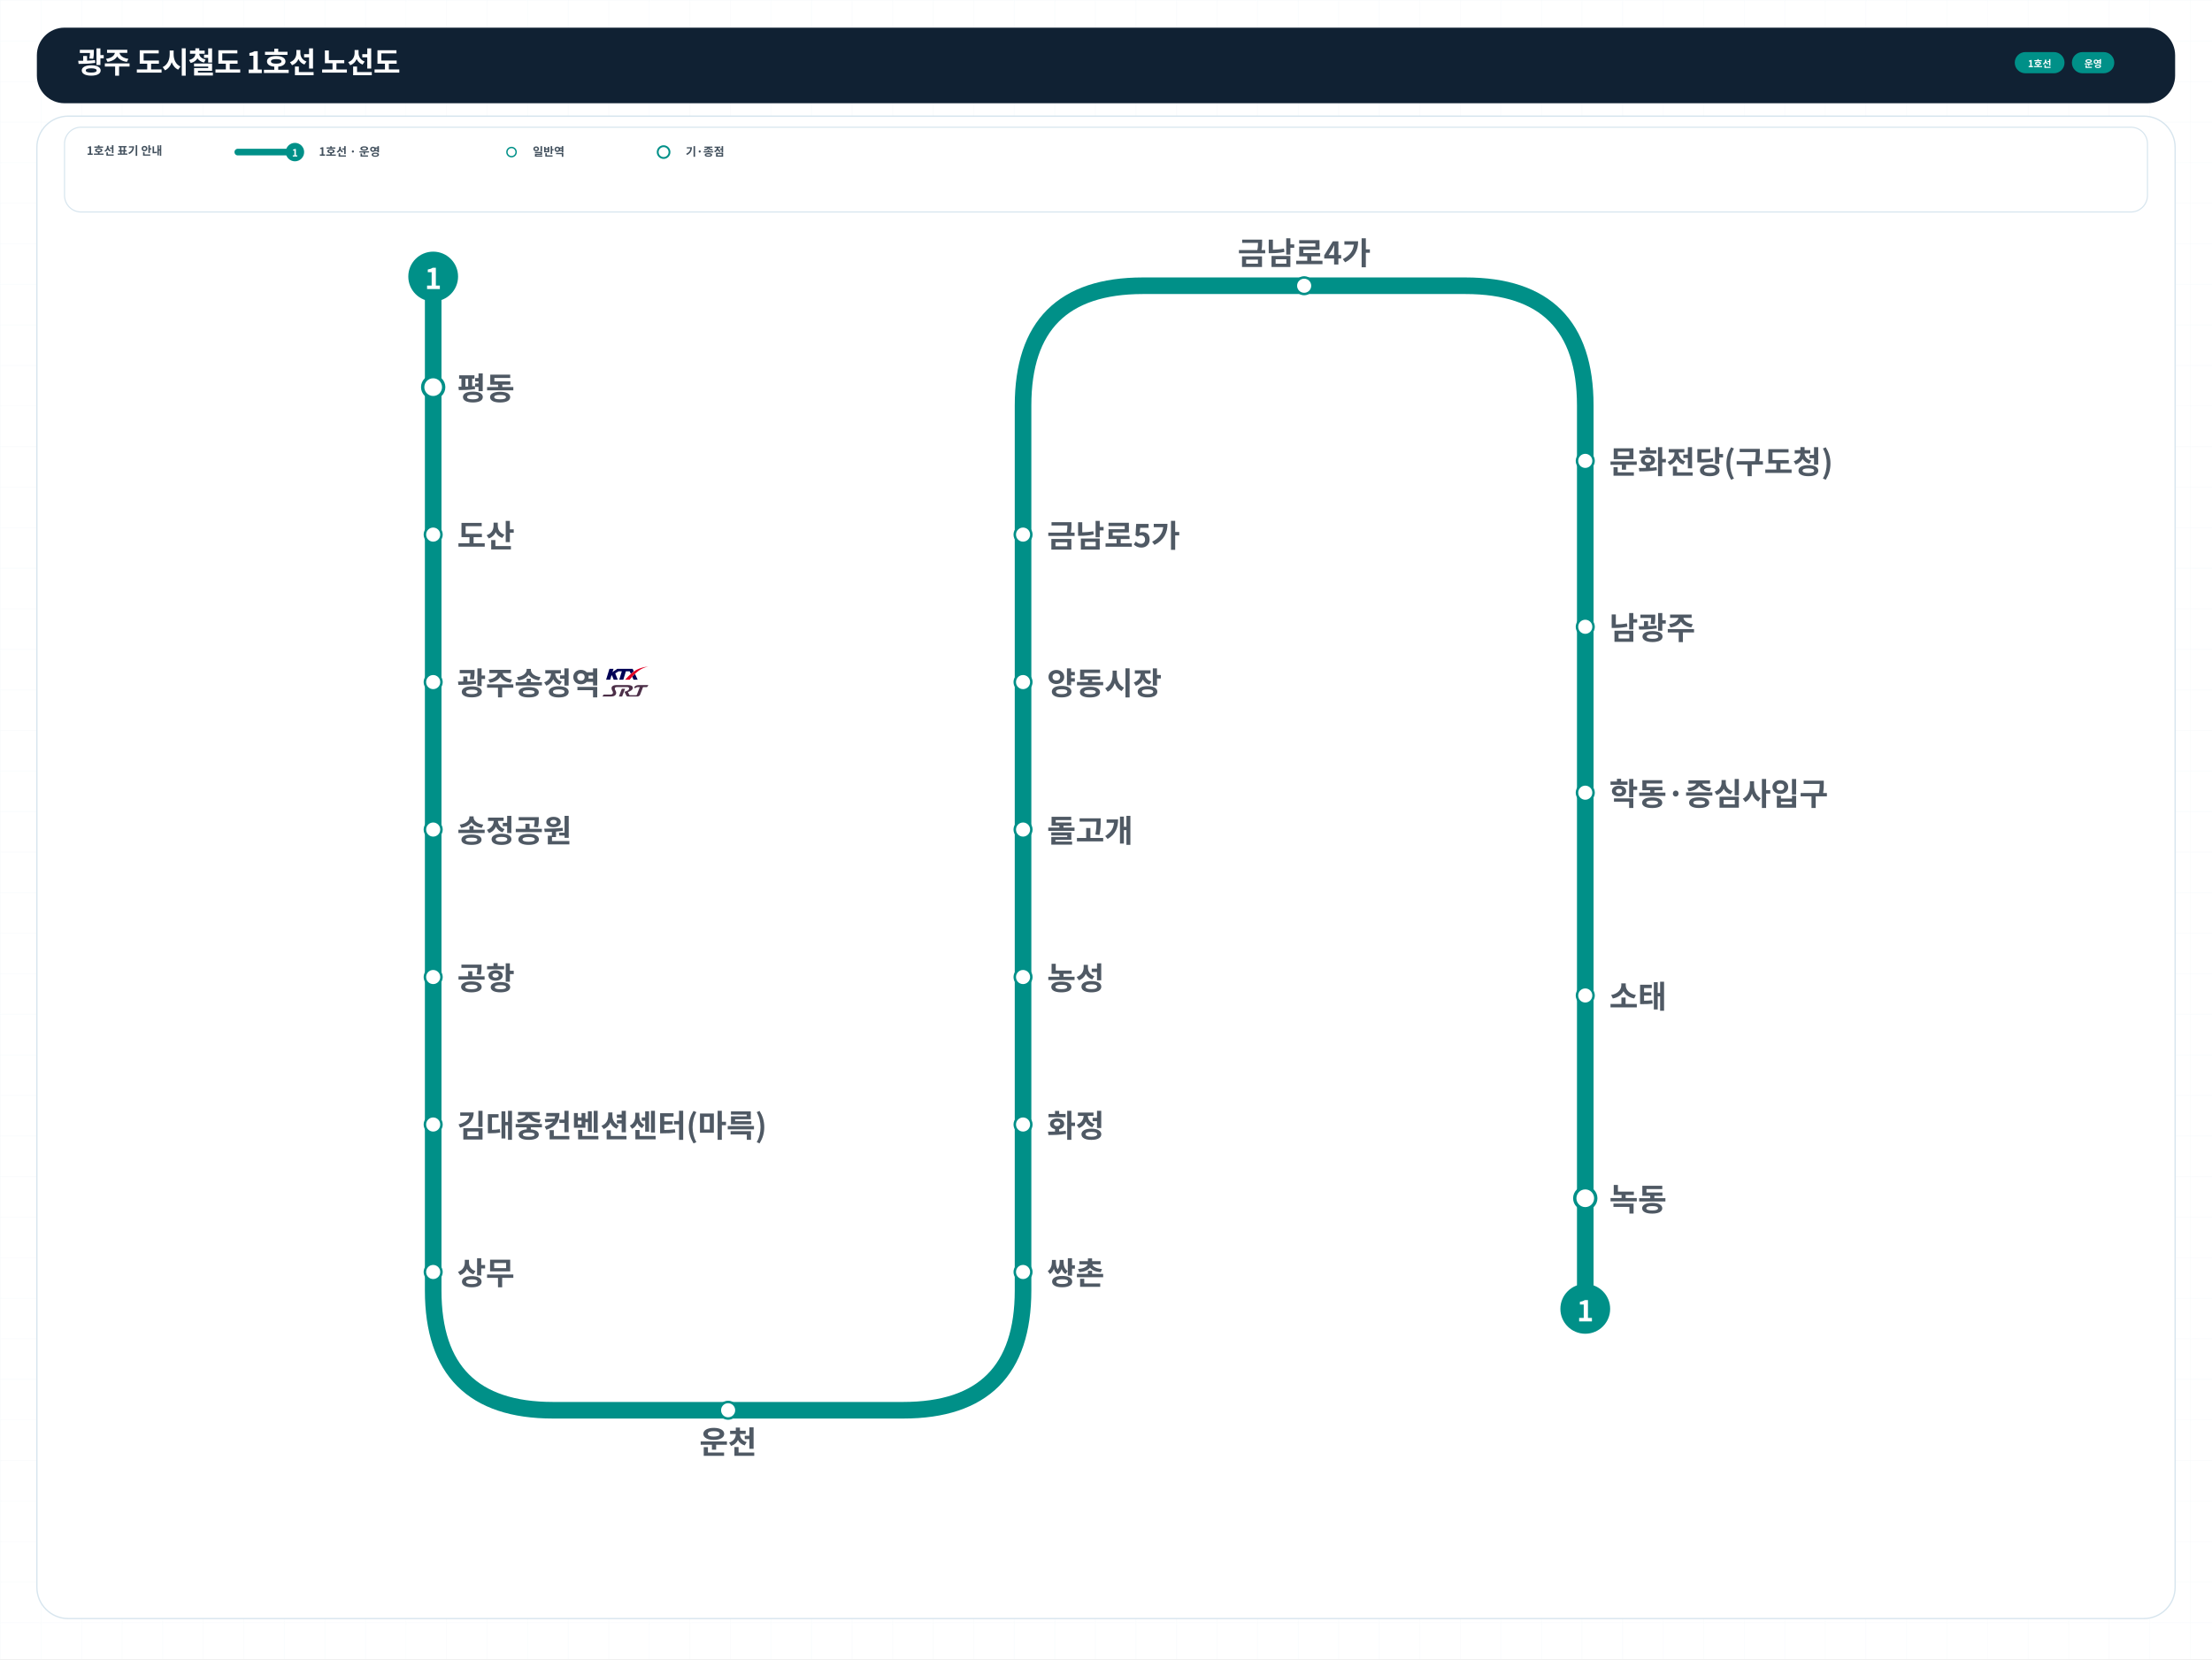
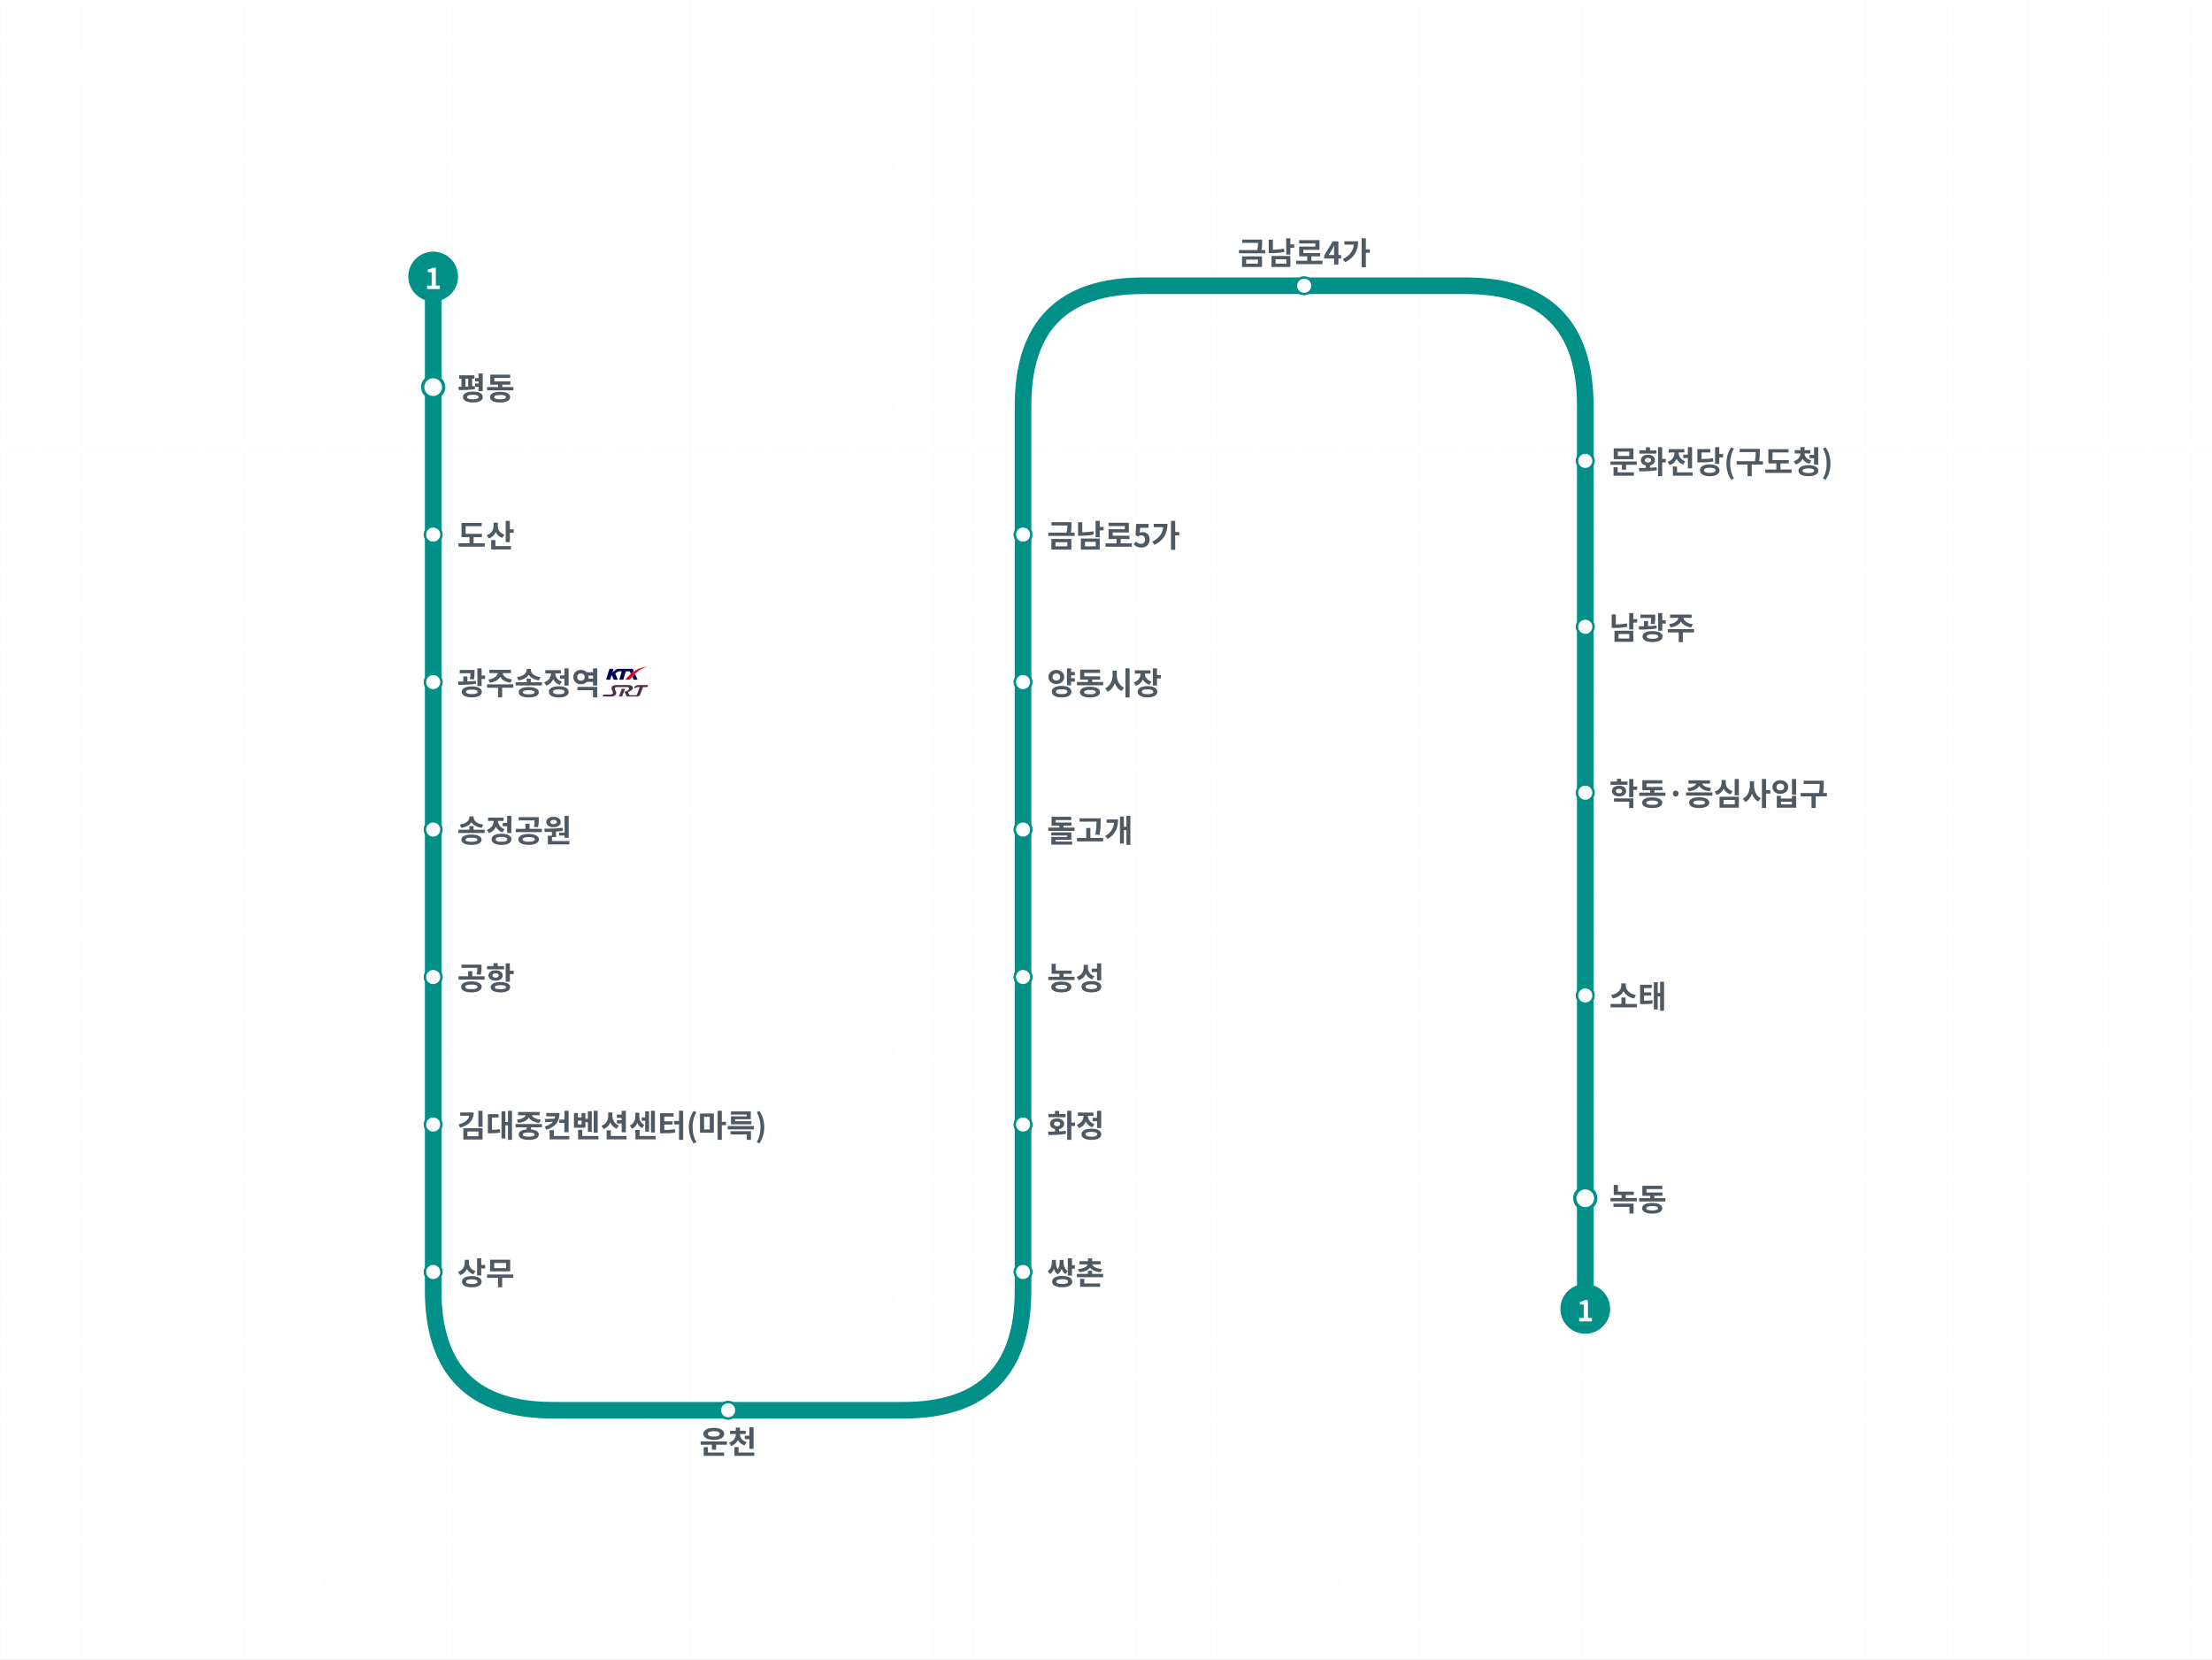
<svg xmlns="http://www.w3.org/2000/svg" width="2400" height="1800" viewBox="0 0 2400 1800" role="img" aria-labelledby="map-title map-description" preserveAspectRatio="xMidYMid meet" id="gwangju-metro-line1-sma-v4-fresh" version="1.1" data-family="easy-subway-sma-v4" data-created-from-scratch="true" data-map-scope="gwangju-metro-line1-active-only" data-map-geometry="schematic-not-geospatial" data-base-unit-u="8px" data-line-width="18px" data-ordinary-node-radius="9px" data-terminal-node-radius="11.4px" data-transfer-badge-radius="16.683px" data-transfer-shell-outline-width="55.318px" data-transfer-shell-fill-width="43.903px" data-station-label-size="34px" data-transfer-label-size="38px" data-active-transfer-count="0" data-rail-service-markers="광주송정역:KTX,SRT" data-global-scale="none">
  <defs id="defs1">
    <pattern id="subtle-background-grid-pattern" width="44" height="44" patternUnits="userSpaceOnUse">
      <path d="M 44 0 L 0 0 0 44" fill="none" stroke="#E9F1F6" stroke-width="0.72" id="path1" />
    </pattern>
    <clipPath id="rounded-map-card-clip-area">
      <rect x="40" y="126" width="2320" height="1630" rx="34" ry="34" id="rect1" />
    </clipPath>
    <style id="style1">
    #gwangju-metro-line1-sma-v4-fresh { font-family:Pretendard, "Noto Sans CJK KR", sans-serif; }
    #gwangju-metro-line1-sma-v4-fresh text, #gwangju-metro-line1-sma-v4-fresh tspan { font-family:Pretendard, "Noto Sans CJK KR", sans-serif; }
    .ui-title { fill:#FFFFFF; font-size:32px; font-weight:900; letter-spacing:-1px; }
    .route-line { stroke-linecap:round; stroke-linejoin:round; stroke-miterlimit:1; shape-rendering:geometricPrecision; }
    #station-name-labels-layer text { paint-order:stroke; stroke:#FFFFFF; stroke-width:4px; stroke-linecap:round; stroke-linejoin:round; }
    .station-label { font-size:34px; font-weight:700; fill:#4F5964; letter-spacing:-.22px; }
    .station-label.transfer-reference { font-size:38px; font-weight:600; }
  </style>
  </defs>
  <rect id="page-background" x="0" y="0" width="2400" height="1800" fill="#FFFFFF" />
  <rect id="background-grid-overlay" x="0" y="0" width="2400" height="1800" fill="url(#subtle-background-grid-pattern)" opacity="0.52" />
-   <rect id="header-background-pill" x="40" y="30" width="2320" height="82" rx="30" ry="30" fill="#102133" />
  <text id="header-title-text" x="84" y="79.267" class="ui-title">광주 도시철도 1호선 노선도</text>
-   <g class="ui-chip" id="header-line-chip">
-     <rect x="2186" y="56.5" width="54" height="23" rx="11.5" fill="#009088" id="rect2" />
-     <text x="2213" y="68.3" fill="#FFFFFF" font-size="10.5" font-weight="850" text-anchor="middle" dominant-baseline="central" id="text2">1호선</text>
-   </g>
-   <g class="ui-chip" id="header-status-chip">
-     <rect x="2248" y="56.5" width="46" height="23" rx="11.5" fill="#009088" id="rect3" />
-     <text x="2271" y="68.3" fill="#FFFFFF" font-size="10.5" font-weight="850" text-anchor="middle" dominant-baseline="central" id="text3">운영</text>
-   </g>
-   <rect id="main-map-card-background" x="40" y="126" width="2320" height="1630" rx="34" ry="34" fill="#FFFFFF" stroke="#D7E5EE" stroke-width="1.4" />
  <g id="map-card-clipped-content-layer" clip-path="url(#rounded-map-card-clip-area)">
-     <g id="legend-layer">
-       <rect x="70" y="138" width="2260" height="92" rx="18" ry="18" fill="#FFFFFF" stroke="#D7E5EE" stroke-width="1.2" id="rect4" />
-       <text x="94" y="168" fill="#42505D" font-size="12.5" font-weight="800" id="text4">1호선 표기 안내</text>
-       <path d="M 258 165 L 316 165" fill="none" stroke="#009088" stroke-width="7.2" stroke-linecap="round" id="path4" />
-       <circle cx="320" cy="165" r="10" fill="#009088" id="circle4" />
-       <text x="320" y="165" fill="#FFFFFF" font-size="11" font-weight="900" text-anchor="middle" dominant-baseline="central" id="text5">1</text>
-       <text x="346" y="169" fill="#42505D" font-size="12.5" font-weight="700" id="text6">1호선 · 운영</text>
-       <circle cx="555" cy="165" r="5" fill="#FFFFFF" stroke="#009088" stroke-width="1.5" id="circle6" />
-       <text x="578" y="169" fill="#42505D" font-size="12.5" font-weight="700" id="text7">일반역</text>
-       <circle cx="720" cy="165" r="6.4" fill="#FFFFFF" stroke="#009088" stroke-width="2" id="circle7" />
-       <text x="744" y="169" fill="#42505D" font-size="12.5" font-weight="700" id="text8">기·종점</text>
-     </g>
    <g id="route-lines-layer">
      <path id="route-line-1" class="route-line" d="M 470 300 L 470 1400 Q 470 1530 600 1530 L 980 1530 Q 1110 1530 1110 1400 L 1110 440 Q 1110 310 1240 310 L 1590 310 Q 1720 310 1720 440 L 1720 1420" fill="none" stroke="#009088" stroke-width="18" data-reference-width="18" data-line="1" />
      <g class="line-terminal-badge" id="line-terminal-badge-pyeongdong" data-role="line-terminal-badge">
        <circle cx="470" cy="300" r="27" fill="#009088" id="circle8" />
        <text x="470" y="300" fill="#FFFFFF" font-size="31.2" font-weight="900" text-anchor="middle" dominant-baseline="central" id="text9">1</text>
      </g>
      <g class="line-terminal-badge" id="line-terminal-badge-nokdong" data-role="line-terminal-badge">
        <circle cx="1720" cy="1420" r="27" fill="#009088" id="circle9" />
        <text x="1720" y="1420" fill="#FFFFFF" font-size="31.2" font-weight="900" text-anchor="middle" dominant-baseline="central" id="text10">1</text>
      </g>
    </g>
    <g id="station-symbols-layer">
      <g id="station-symbol-line1-119" class="station-symbol terminal" data-line="1" data-station-code="119" data-station-order="1" data-official-station-name="평동" data-node-role="terminal" data-node-x="470" data-node-y="420" aria-label="평동역">
        <circle id="station-node-line1-119" cx="470" cy="420" r="11.4" fill="#FFFFFF" stroke="#009088" stroke-width="3.6" data-station-code="119" data-official-station-name="평동" />
      </g>
      <g id="station-symbol-line1-118" class="station-symbol ordinary" data-line="1" data-station-code="118" data-station-order="2" data-official-station-name="도산" data-node-role="ordinary" data-node-x="470" data-node-y="580" aria-label="도산역">
        <circle id="station-node-line1-118" cx="470" cy="580" r="9" fill="#FFFFFF" stroke="#009088" stroke-width="2.7" data-station-code="118" data-official-station-name="도산" />
      </g>
      <g id="station-symbol-line1-117" class="station-symbol ordinary" data-line="1" data-station-code="117" data-station-order="3" data-official-station-name="광주송정역" data-node-role="ordinary" data-node-x="470" data-node-y="740" aria-label="광주송정역역, KTX·SRT 고속철도 연계" data-rail-services="KTX,SRT">
        <circle id="station-node-line1-117" cx="470" cy="740" r="9" fill="#FFFFFF" stroke="#009088" stroke-width="2.7" data-station-code="117" data-official-station-name="광주송정역" />
      </g>
      <g id="station-symbol-line1-116" class="station-symbol ordinary" data-line="1" data-station-code="116" data-station-order="4" data-official-station-name="송정공원" data-node-role="ordinary" data-node-x="470" data-node-y="900" aria-label="송정공원역">
        <circle id="station-node-line1-116" cx="470" cy="900" r="9" fill="#FFFFFF" stroke="#009088" stroke-width="2.7" data-station-code="116" data-official-station-name="송정공원" />
      </g>
      <g id="station-symbol-line1-115" class="station-symbol ordinary" data-line="1" data-station-code="115" data-station-order="5" data-official-station-name="공항" data-node-role="ordinary" data-node-x="470" data-node-y="1060" aria-label="공항역">
        <circle id="station-node-line1-115" cx="470" cy="1060" r="9" fill="#FFFFFF" stroke="#009088" stroke-width="2.7" data-station-code="115" data-official-station-name="공항" />
      </g>
      <g id="station-symbol-line1-114" class="station-symbol ordinary" data-line="1" data-station-code="114" data-station-order="6" data-official-station-name="김대중컨벤션센터(마륵)" data-node-role="ordinary" data-node-x="470" data-node-y="1220" aria-label="김대중컨벤션센터(마륵)역">
        <circle id="station-node-line1-114" cx="470" cy="1220" r="9" fill="#FFFFFF" stroke="#009088" stroke-width="2.7" data-station-code="114" data-official-station-name="김대중컨벤션센터(마륵)" />
      </g>
      <g id="station-symbol-line1-113" class="station-symbol ordinary" data-line="1" data-station-code="113" data-station-order="7" data-official-station-name="상무" data-node-role="ordinary" data-node-x="470" data-node-y="1380" aria-label="상무역">
        <circle id="station-node-line1-113" cx="470" cy="1380" r="9" fill="#FFFFFF" stroke="#009088" stroke-width="2.7" data-station-code="113" data-official-station-name="상무" />
      </g>
      <g id="station-symbol-line1-112" class="station-symbol ordinary" data-line="1" data-station-code="112" data-station-order="8" data-official-station-name="운천" data-node-role="ordinary" data-node-x="790" data-node-y="1530" aria-label="운천역">
        <circle id="station-node-line1-112" cx="790" cy="1530" r="9" fill="#FFFFFF" stroke="#009088" stroke-width="2.7" data-station-code="112" data-official-station-name="운천" />
      </g>
      <g id="station-symbol-line1-111" class="station-symbol ordinary" data-line="1" data-station-code="111" data-station-order="9" data-official-station-name="쌍촌" data-node-role="ordinary" data-node-x="1110" data-node-y="1380" aria-label="쌍촌역">
        <circle id="station-node-line1-111" cx="1110" cy="1380" r="9" fill="#FFFFFF" stroke="#009088" stroke-width="2.7" data-station-code="111" data-official-station-name="쌍촌" />
      </g>
      <g id="station-symbol-line1-110" class="station-symbol ordinary" data-line="1" data-station-code="110" data-station-order="10" data-official-station-name="화정" data-node-role="ordinary" data-node-x="1110" data-node-y="1220" aria-label="화정역">
        <circle id="station-node-line1-110" cx="1110" cy="1220" r="9" fill="#FFFFFF" stroke="#009088" stroke-width="2.7" data-station-code="110" data-official-station-name="화정" />
      </g>
      <g id="station-symbol-line1-109" class="station-symbol ordinary" data-line="1" data-station-code="109" data-station-order="11" data-official-station-name="농성" data-node-role="ordinary" data-node-x="1110" data-node-y="1060" aria-label="농성역">
        <circle id="station-node-line1-109" cx="1110" cy="1060" r="9" fill="#FFFFFF" stroke="#009088" stroke-width="2.7" data-station-code="109" data-official-station-name="농성" />
      </g>
      <g id="station-symbol-line1-108" class="station-symbol ordinary" data-line="1" data-station-code="108" data-station-order="12" data-official-station-name="돌고개" data-node-role="ordinary" data-node-x="1110" data-node-y="900" aria-label="돌고개역">
        <circle id="station-node-line1-108" cx="1110" cy="900" r="9" fill="#FFFFFF" stroke="#009088" stroke-width="2.7" data-station-code="108" data-official-station-name="돌고개" />
      </g>
      <g id="station-symbol-line1-107" class="station-symbol ordinary" data-line="1" data-station-code="107" data-station-order="13" data-official-station-name="양동시장" data-node-role="ordinary" data-node-x="1110" data-node-y="740" aria-label="양동시장역">
        <circle id="station-node-line1-107" cx="1110" cy="740" r="9" fill="#FFFFFF" stroke="#009088" stroke-width="2.7" data-station-code="107" data-official-station-name="양동시장" />
      </g>
      <g id="station-symbol-line1-106" class="station-symbol ordinary" data-line="1" data-station-code="106" data-station-order="14" data-official-station-name="금남로5가" data-node-role="ordinary" data-node-x="1110" data-node-y="580" aria-label="금남로5가역">
        <circle id="station-node-line1-106" cx="1110" cy="580" r="9" fill="#FFFFFF" stroke="#009088" stroke-width="2.7" data-station-code="106" data-official-station-name="금남로5가" />
      </g>
      <g id="station-symbol-line1-105" class="station-symbol ordinary" data-line="1" data-station-code="105" data-station-order="15" data-official-station-name="금남로4가" data-node-role="ordinary" data-node-x="1415" data-node-y="310" aria-label="금남로4가역">
        <circle id="station-node-line1-105" cx="1415" cy="310" r="9" fill="#FFFFFF" stroke="#009088" stroke-width="2.7" data-station-code="105" data-official-station-name="금남로4가" />
      </g>
      <g id="station-symbol-line1-104" class="station-symbol ordinary" data-line="1" data-station-code="104" data-station-order="16" data-official-station-name="문화전당(구도청)" data-node-role="ordinary" data-node-x="1720" data-node-y="500" aria-label="문화전당(구도청)역">
        <circle id="station-node-line1-104" cx="1720" cy="500" r="9" fill="#FFFFFF" stroke="#009088" stroke-width="2.7" data-station-code="104" data-official-station-name="문화전당(구도청)" />
      </g>
      <g id="station-symbol-line1-103" class="station-symbol ordinary" data-line="1" data-station-code="103" data-station-order="17" data-official-station-name="남광주" data-node-role="ordinary" data-node-x="1720" data-node-y="680" aria-label="남광주역">
        <circle id="station-node-line1-103" cx="1720" cy="680" r="9" fill="#FFFFFF" stroke="#009088" stroke-width="2.7" data-station-code="103" data-official-station-name="남광주" />
      </g>
      <g id="station-symbol-line1-102" class="station-symbol ordinary" data-line="1" data-station-code="102" data-station-order="18" data-official-station-name="학동·증심사입구" data-node-role="ordinary" data-node-x="1720" data-node-y="860" aria-label="학동·증심사입구역">
        <circle id="station-node-line1-102" cx="1720" cy="860" r="9" fill="#FFFFFF" stroke="#009088" stroke-width="2.7" data-station-code="102" data-official-station-name="학동·증심사입구" />
      </g>
      <g id="station-symbol-line1-101" class="station-symbol ordinary" data-line="1" data-station-code="101" data-station-order="19" data-official-station-name="소태" data-node-role="ordinary" data-node-x="1720" data-node-y="1080" aria-label="소태역">
        <circle id="station-node-line1-101" cx="1720" cy="1080" r="9" fill="#FFFFFF" stroke="#009088" stroke-width="2.7" data-station-code="101" data-official-station-name="소태" />
      </g>
      <g id="station-symbol-line1-100" class="station-symbol terminal" data-line="1" data-station-code="100" data-station-order="20" data-official-station-name="녹동" data-node-role="terminal" data-node-x="1720" data-node-y="1300" aria-label="녹동역">
        <circle id="station-node-line1-100" cx="1720" cy="1300" r="11.4" fill="#FFFFFF" stroke="#009088" stroke-width="3.6" data-station-code="100" data-official-station-name="녹동" />
      </g>
    </g>
    <g id="station-name-labels-layer">
      <text id="station-label-line1-119" class="station-label terminal" x="496" y="433.6" text-anchor="start" font-size="34" font-weight="700" fill="#4F5964" data-label-role="terminal" data-line="1" data-station-code="119" data-full-official-name="평동" data-label-side="E" data-node-x="470" data-node-y="420" data-station-order="1" aria-label="평동역">
        <tspan id="station-label-line1-119-main" class="station-main" x="496" dy="0">평동</tspan>
      </text>
      <text id="station-label-line1-118" class="station-label ordinary" x="496" y="593.6" text-anchor="start" font-size="34" font-weight="700" fill="#4F5964" data-label-role="ordinary" data-line="1" data-station-code="118" data-full-official-name="도산" data-label-side="E" data-node-x="470" data-node-y="580" data-station-order="2" aria-label="도산역">
        <tspan id="station-label-line1-118-main" class="station-main" x="496" dy="0">도산</tspan>
      </text>
      <text id="station-label-line1-117" class="station-label ordinary" x="496" y="753.6" text-anchor="start" font-size="34" font-weight="700" fill="#4F5964" data-label-role="ordinary" data-line="1" data-station-code="117" data-full-official-name="광주송정역" data-label-side="E" data-node-x="470" data-node-y="740" data-station-order="3" aria-label="광주송정역역, KTX·SRT 고속철도 연계" data-rail-services="KTX,SRT">
        <tspan id="tspan14" x="496" y="753.6">
          <tspan id="station-label-line1-117-main" class="station-main" x="496" dy="0">광주송정역 </tspan>
        </tspan>
        <tspan id="tspan15" x="496" y="796.1" />
      </text>
      <g id="rail-service-marks-line1-117" class="rail-service-marks" data-station-code="117" data-station-name="광주송정역" data-services="KTX,SRT" data-logo-mode="inline-svg-paths" data-logo-source="easy_subway_daejeon_v3.svg" data-family-component="sma-v4-rail-service-marks" aria-label="광주송정역 KTX·SRT 고속철도 연계" pointer-events="none" transform="translate(-112.379,-0.7733328)">
        <g id="rail-service-ktx-line1-117" transform="matrix(0.04747153,0,0,0.04499839,770,724)" aria-label="KTX" data-logo="KTX" data-role="station-rail-service-logo">
          <path d="m 660,175 -36,37 -28,32 32,71 h 93 z m -522,-40 1,-1 1,1 -1,1 z M 0,315 h 93 l 15,-50 v -3 l 3,-7 2,-10 3,-7 4,-17 2,-3 11,-7 2,1 21,58 18,45 h 92 l -2,-8 -2,-3 -1,-5 -2,-3 -1,-5 -2,-3 -1,-5 -10,-24 -1,-5 -2,-3 -1,-5 -2,-3 -30,-81 76,-49 h 73 l 1,1 -7,21 -4,17 -3,7 -6,24 -3,7 -4,17 -3,7 -6,24 -3,7 v 3 l -20,67 h 93 l 9,-29 v -3 l 3,-7 4,-17 3,-7 4,-17 3,-7 6,-24 3,-7 4,-17 3,-7 4,-17 3,-7 6,-24 3,-7 v -3 l 2,-2 h 85 l 4,6 24,56 25,-23 23,-19 6,-9 9,-10 2,-5 -24,-55 H 255 l -115,81 -1,-2 11,-13 19,-66 H 76 Z" fill="#000055" fill-rule="evenodd" id="path10" />
          <path d="m 958,0 h -9 l -1,1 -15,1 -1,1 -38,5 -25,5 -9,3 h -4 l -40,11 -43,15 -36,15 -39,19 -19,11 -30,20 -28,21 -50,43 -69,69 -46,51 -20,24 h 102 l 55,-69 46,-51 61,-59 46,-38 25,-18 28,-18 48,-25 42,-17 h 3 l 6,-3 22,-7 z" fill="#e00024" fill-rule="evenodd" id="path11" />
        </g>
        <g id="rail-service-srt-line1-117" transform="matrix(0.05199267,0,0,0.04928398,766,744)" aria-label="SRT" data-logo="SRT" data-role="station-rail-service-logo">
          <path d="m 473,82 h -68 l -61,170 h 67 z M 1,252 h 187 l 1,-1 h 9 l 1,-1 12,-1 17,-4 12,-4 18,-10 14,-14 6,-9 6,-13 3,-13 v -21 l -1,-1 -1,-10 -7,-19 -13,-26 -6,-20 V 70 l 5,-11 9,-8 13,-5 18,-1 1,-1 224,1 7,2 9,5 5,5 6,12 1,8 -1,1 -1,10 -8,15 -12,12 -15,10 -35,15 -21,7 h -4 l 5,13 39,80 6,6 7,4 7,2 h 199 l 4,1 1,-1 13,-1 9,-3 16,-9 12,-12 6,-9 8,-18 3,-11 2,-3 3,-11 2,-3 2,-8 2,-3 2,-8 2,-3 3,-11 2,-3 32,-90 1,-1 h 78 l 6,-2 7,-7 20,-36 H 751 l -1,1 -20,2 -18,5 -15,7 -13,9 -11,11 -7,10 -8,19 h 37 l 11,-10 8,-4 14,-4 h 10 l 1,-1 h 39 l 1,1 -61,169 -5,5 -12,4 H 565 l -7,-13 v -2 l -6,-11 v -2 l -6,-11 -13,-30 4,-3 10,-3 25,-12 24,-15 10,-8 11,-11 7,-9 6,-11 3,-9 1,-20 -5,-16 -9,-13 -6,-5 L 602,13 586,7 574,4 557,2 556,1 H 545 L 544,0 H 281 l -1,1 -16,1 -18,4 -14,5 -12,6 -13,10 -8,10 -5,10 -3,12 v 22 l 4,18 8,21 11,22 5,18 v 17 l -2,6 -5,8 -9,8 -10,5 -10,3 -12,1 -1,1 H 33 l -8,3 -6,6 z" fill="#4c2f48" fill-rule="evenodd" id="path12" />
        </g>
      </g>
      <text id="station-label-line1-116" class="station-label ordinary" x="496" y="913.6" text-anchor="start" font-size="34" font-weight="700" fill="#4F5964" data-label-role="ordinary" data-line="1" data-station-code="116" data-full-official-name="송정공원" data-label-side="E" data-node-x="470" data-node-y="900" data-station-order="4" aria-label="송정공원역">
        <tspan id="station-label-line1-116-main" class="station-main" x="496" dy="0">송정공원</tspan>
      </text>
      <text id="station-label-line1-115" class="station-label ordinary" x="496" y="1073.6" text-anchor="start" font-size="34" font-weight="700" fill="#4F5964" data-label-role="ordinary" data-line="1" data-station-code="115" data-full-official-name="공항" data-label-side="E" data-node-x="470" data-node-y="1060" data-station-order="5" aria-label="공항역">
        <tspan id="station-label-line1-115-main" class="station-main" x="496" dy="0">공항</tspan>
      </text>
      <text id="station-label-line1-114" class="station-label ordinary" x="496" y="1233.6" text-anchor="start" font-size="34" font-weight="700" fill="#4F5964" data-label-role="ordinary" data-line="1" data-station-code="114" data-full-official-name="김대중컨벤션센터(마륵)" data-label-side="E" data-node-x="470" data-node-y="1220" data-station-order="6" aria-label="김대중컨벤션센터(마륵)역">
        <tspan id="station-label-line1-114-main" class="station-main" x="496" dy="0">김대중컨벤션센터(마륵)</tspan>
      </text>
      <text id="station-label-line1-113" class="station-label ordinary" x="496" y="1393.6" text-anchor="start" font-size="34" font-weight="700" fill="#4F5964" data-label-role="ordinary" data-line="1" data-station-code="113" data-full-official-name="상무" data-label-side="E" data-node-x="470" data-node-y="1380" data-station-order="7" aria-label="상무역">
        <tspan id="station-label-line1-113-main" class="station-main" x="496" dy="0">상무</tspan>
      </text>
      <text id="station-label-line1-112" class="station-label ordinary" x="790" y="1577" text-anchor="middle" font-size="34" font-weight="700" fill="#4F5964" data-label-role="ordinary" data-line="1" data-station-code="112" data-full-official-name="운천" data-label-side="S" data-node-x="790" data-node-y="1530" data-station-order="8" aria-label="운천역">
        <tspan id="station-label-line1-112-main" class="station-main" x="790" dy="0">운천</tspan>
      </text>
      <text id="station-label-line1-111" class="station-label ordinary" x="1136" y="1393.6" text-anchor="start" font-size="34" font-weight="700" fill="#4F5964" data-label-role="ordinary" data-line="1" data-station-code="111" data-full-official-name="쌍촌" data-label-side="E" data-node-x="1110" data-node-y="1380" data-station-order="9" aria-label="쌍촌역">
        <tspan id="station-label-line1-111-main" class="station-main" x="1136" dy="0">쌍촌</tspan>
      </text>
      <text id="station-label-line1-110" class="station-label ordinary" x="1136" y="1233.6" text-anchor="start" font-size="34" font-weight="700" fill="#4F5964" data-label-role="ordinary" data-line="1" data-station-code="110" data-full-official-name="화정" data-label-side="E" data-node-x="1110" data-node-y="1220" data-station-order="10" aria-label="화정역">
        <tspan id="station-label-line1-110-main" class="station-main" x="1136" dy="0">화정</tspan>
      </text>
      <text id="station-label-line1-109" class="station-label ordinary" x="1136" y="1073.6" text-anchor="start" font-size="34" font-weight="700" fill="#4F5964" data-label-role="ordinary" data-line="1" data-station-code="109" data-full-official-name="농성" data-label-side="E" data-node-x="1110" data-node-y="1060" data-station-order="11" aria-label="농성역">
        <tspan id="station-label-line1-109-main" class="station-main" x="1136" dy="0">농성</tspan>
      </text>
      <text id="station-label-line1-108" class="station-label ordinary" x="1136" y="913.6" text-anchor="start" font-size="34" font-weight="700" fill="#4F5964" data-label-role="ordinary" data-line="1" data-station-code="108" data-full-official-name="돌고개" data-label-side="E" data-node-x="1110" data-node-y="900" data-station-order="12" aria-label="돌고개역">
        <tspan id="station-label-line1-108-main" class="station-main" x="1136" dy="0">돌고개</tspan>
      </text>
      <text id="station-label-line1-107" class="station-label ordinary" x="1136" y="753.6" text-anchor="start" font-size="34" font-weight="700" fill="#4F5964" data-label-role="ordinary" data-line="1" data-station-code="107" data-full-official-name="양동시장" data-label-side="E" data-node-x="1110" data-node-y="740" data-station-order="13" aria-label="양동시장역">
        <tspan id="station-label-line1-107-main" class="station-main" x="1136" dy="0">양동시장</tspan>
      </text>
      <text id="station-label-line1-106" class="station-label ordinary" x="1136" y="593.6" text-anchor="start" font-size="34" font-weight="700" fill="#4F5964" data-label-role="ordinary" data-line="1" data-station-code="106" data-full-official-name="금남로5가" data-label-side="E" data-node-x="1110" data-node-y="580" data-station-order="14" aria-label="금남로5가역">
        <tspan id="station-label-line1-106-main" class="station-main" x="1136" dy="0">금남로5가</tspan>
      </text>
      <text id="station-label-line1-105" class="station-label ordinary" x="1415" y="287" text-anchor="middle" font-size="34" font-weight="700" fill="#4F5964" data-label-role="ordinary" data-line="1" data-station-code="105" data-full-official-name="금남로4가" data-label-side="N" data-node-x="1415" data-node-y="310" data-station-order="15" aria-label="금남로4가역">
        <tspan id="station-label-line1-105-main" class="station-main" x="1415" dy="0">금남로4가</tspan>
      </text>
      <text id="station-label-line1-104" class="station-label ordinary" x="1746" y="513.6" text-anchor="start" font-size="34" font-weight="700" fill="#4F5964" data-label-role="ordinary" data-line="1" data-station-code="104" data-full-official-name="문화전당(구도청)" data-label-side="E" data-node-x="1720" data-node-y="500" data-station-order="16" aria-label="문화전당(구도청)역">
        <tspan id="station-label-line1-104-main" class="station-main" x="1746" dy="0">문화전당(구도청)</tspan>
      </text>
      <text id="station-label-line1-103" class="station-label ordinary" x="1746" y="693.6" text-anchor="start" font-size="34" font-weight="700" fill="#4F5964" data-label-role="ordinary" data-line="1" data-station-code="103" data-full-official-name="남광주" data-label-side="E" data-node-x="1720" data-node-y="680" data-station-order="17" aria-label="남광주역">
        <tspan id="station-label-line1-103-main" class="station-main" x="1746" dy="0">남광주</tspan>
      </text>
      <text id="station-label-line1-102" class="station-label ordinary" x="1746" y="873.6" text-anchor="start" font-size="34" font-weight="700" fill="#4F5964" data-label-role="ordinary" data-line="1" data-station-code="102" data-full-official-name="학동·증심사입구" data-label-side="E" data-node-x="1720" data-node-y="860" data-station-order="18" aria-label="학동·증심사입구역">
        <tspan id="station-label-line1-102-main" class="station-main" x="1746" dy="0">학동·증심사입구</tspan>
      </text>
      <text id="station-label-line1-101" class="station-label ordinary" x="1746" y="1093.6" text-anchor="start" font-size="34" font-weight="700" fill="#4F5964" data-label-role="ordinary" data-line="1" data-station-code="101" data-full-official-name="소태" data-label-side="E" data-node-x="1720" data-node-y="1080" data-station-order="19" aria-label="소태역">
        <tspan id="station-label-line1-101-main" class="station-main" x="1746" dy="0">소태</tspan>
      </text>
      <text id="station-label-line1-100" class="station-label terminal" x="1746" y="1313.6" text-anchor="start" font-size="34" font-weight="700" fill="#4F5964" data-label-role="terminal" data-line="1" data-station-code="100" data-full-official-name="녹동" data-label-side="E" data-node-x="1720" data-node-y="1300" data-station-order="20" aria-label="녹동역">
        <tspan id="station-label-line1-100-main" class="station-main" x="1746" dy="0">녹동</tspan>
      </text>
    </g>
    <g id="sma-v4-component-spec-library" display="none" aria-hidden="true">
      <circle id="spec-ordinary-node" cx="0" cy="0" r="9" fill="#FFFFFF" stroke="#009088" stroke-width="2.7" />
      <circle id="spec-terminal-node" cx="0" cy="0" r="11.4" fill="#FFFFFF" stroke="#009088" stroke-width="3.6" />
      <g id="spec-transfer-node">
        <path d="M -40 0 L 40 0" fill="none" stroke="#FFFFFF" stroke-width="55.318" stroke-linecap="round" id="path13" />
        <path d="M -40 0 L 40 0" fill="none" stroke="#009088" stroke-width="43.903" stroke-linecap="round" id="path14" />
        <circle cx="-20" cy="0" r="16.683" fill="#009088" id="circle14" />
      </g>
    </g>
  </g>
</svg>
